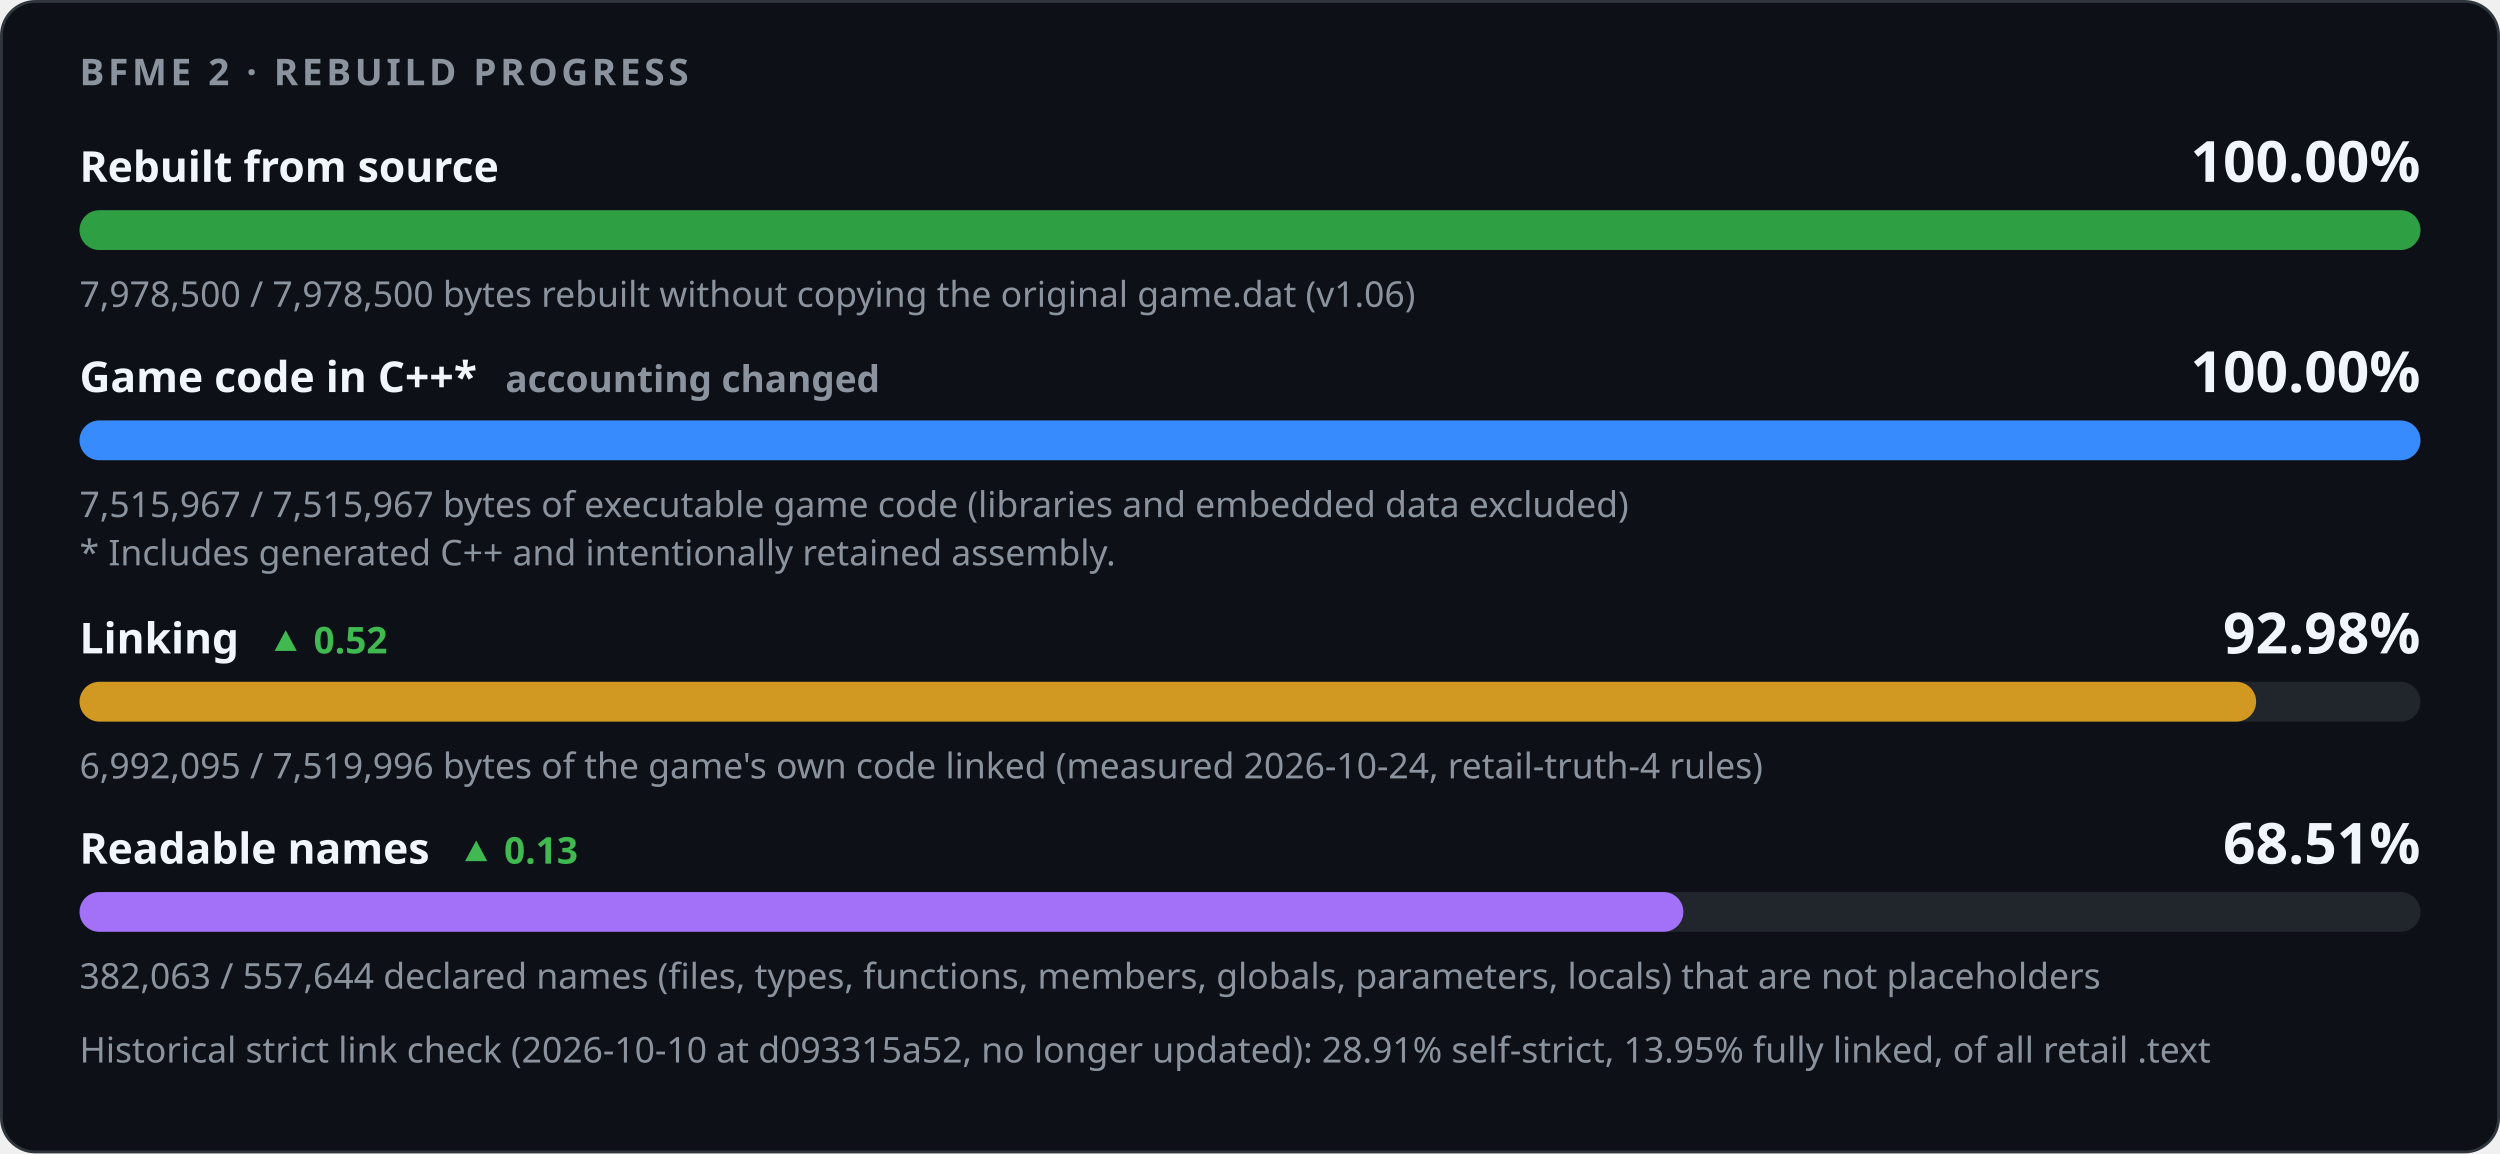
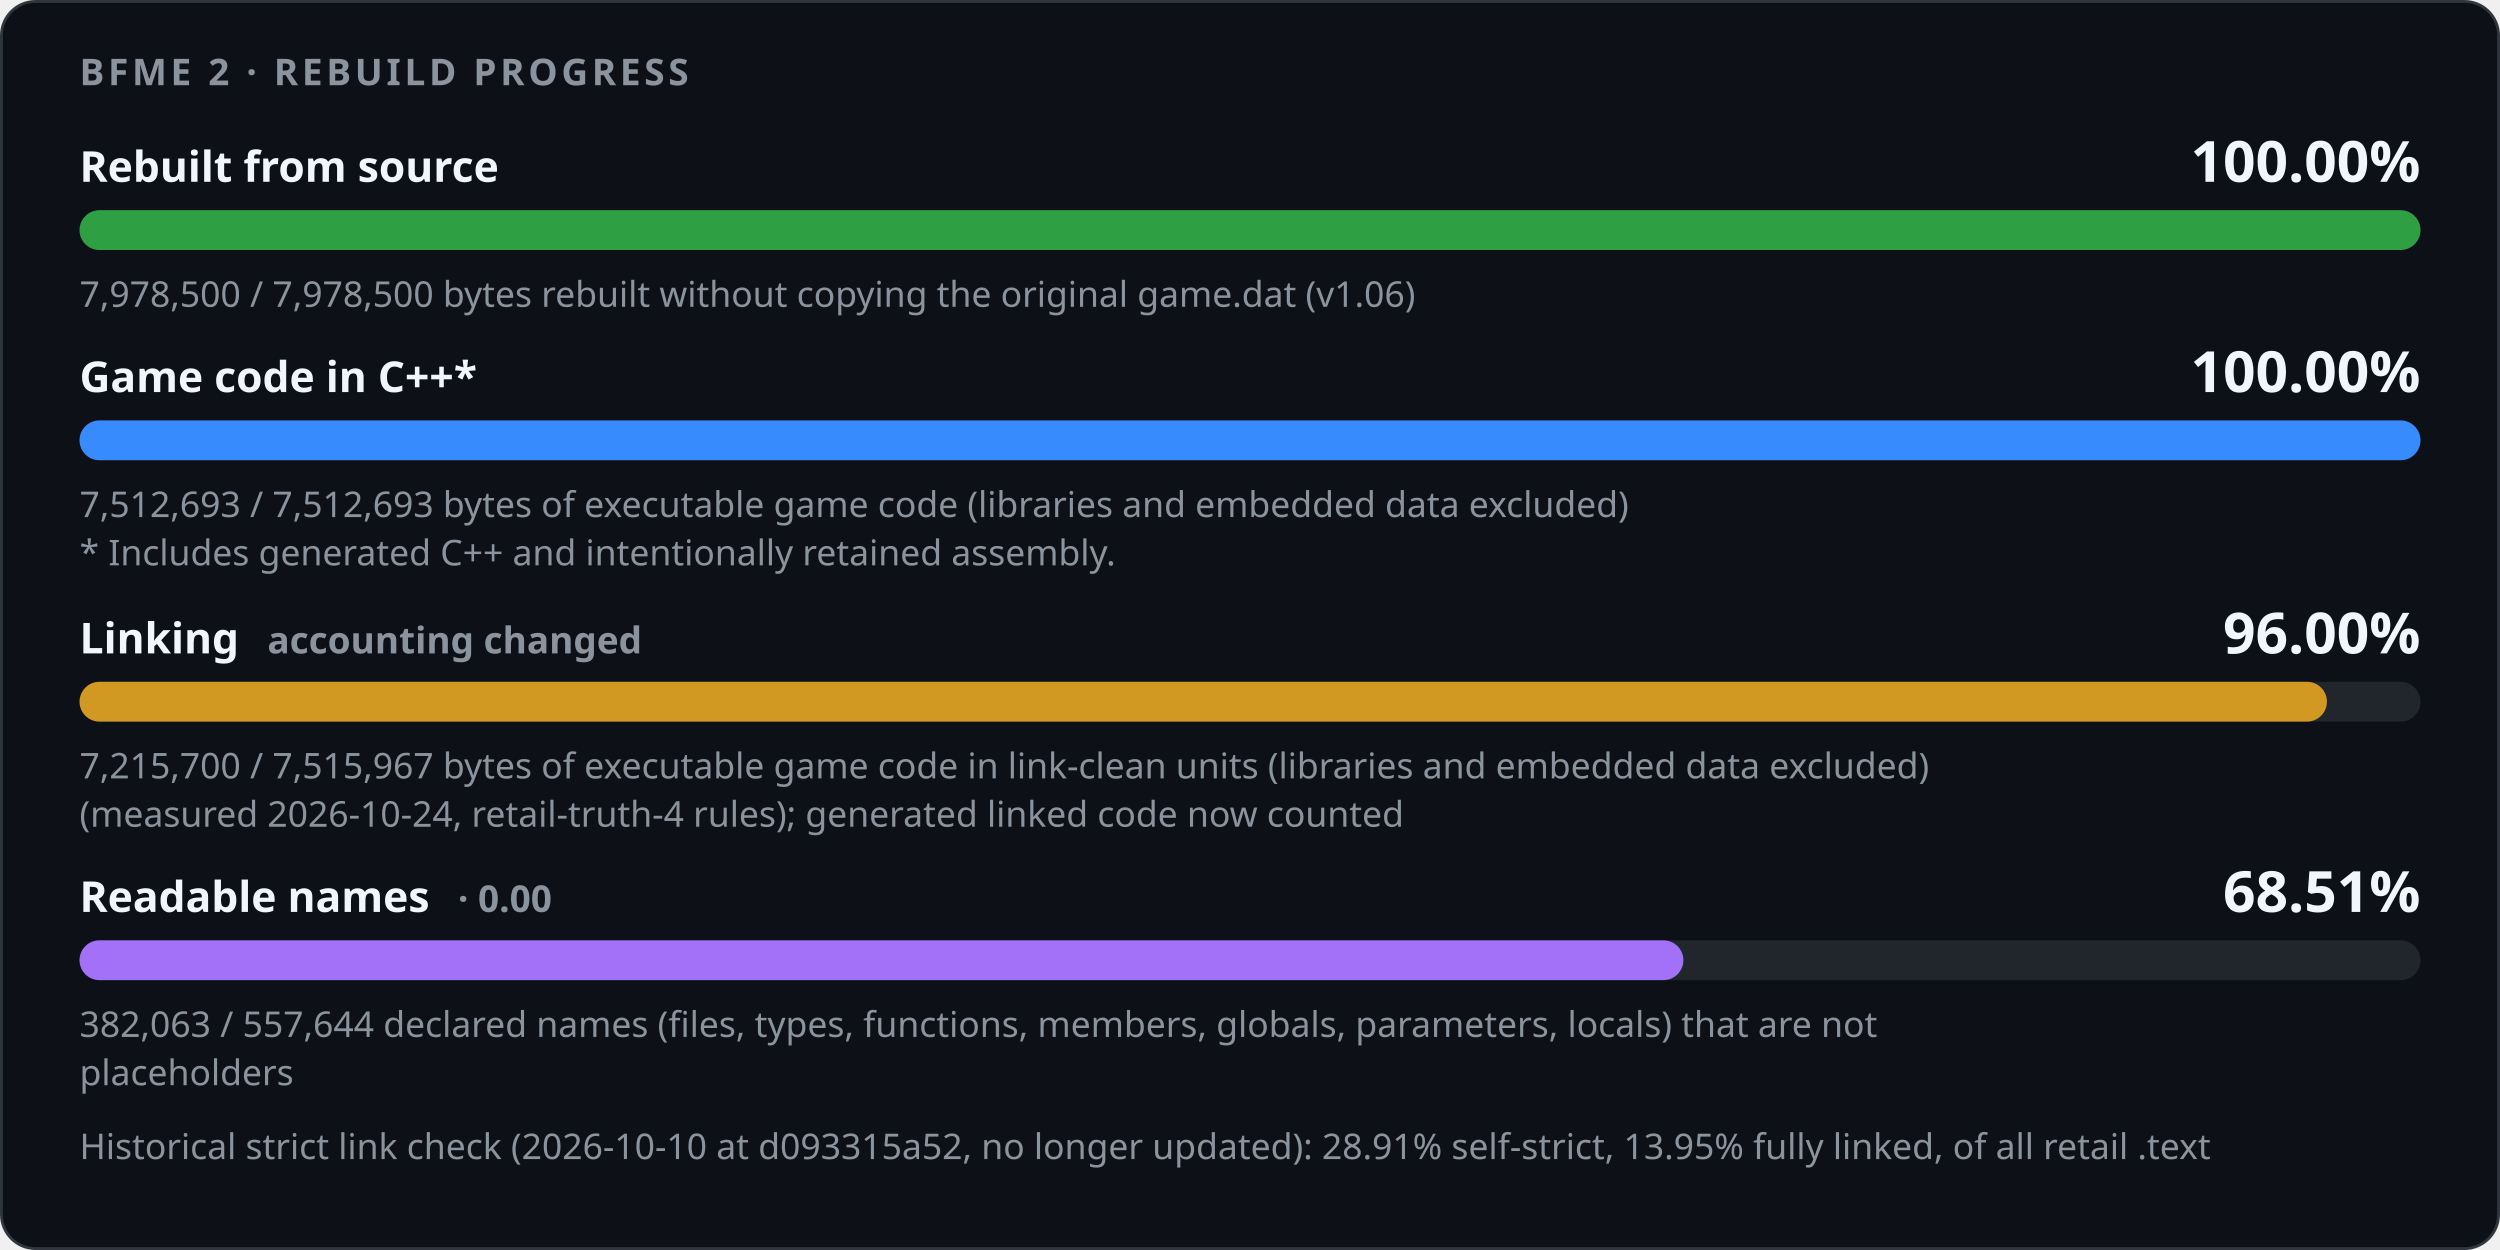
- <svg xmlns="http://www.w3.org/2000/svg" width="880" height="406" viewBox="0 0 880 406" role="img" aria-labelledby="title desc">
+ <svg xmlns="http://www.w3.org/2000/svg" width="880" height="440" viewBox="0 0 880 440" role="img" aria-labelledby="title desc">
  <style>
    .card { fill: #0d1117; stroke: #30363d; } .track { fill: #21262d; }
    .strong { fill: #f0f6fc; } .muted { fill: #8b949e; } .up { fill: #3fb950; } .down { fill: #f85149; }
    @media (prefers-color-scheme: light) {
      .card { fill: #ffffff; stroke: #d0d7de; } .track { fill: #eaeef2; }
      .strong { fill: #1f2328; } .muted { fill: #59636e; } .up { fill: #1a7f37; } .down { fill: #cf222e; }
    }
  </style>
-   <rect class="card" x="0.5" y="0.5" width="879" height="405" rx="12" />
+   <rect class="card" x="0.5" y="0.5" width="879" height="439" rx="12" />
  <g font-family="-apple-system,BlinkMacSystemFont,'Segoe UI','Noto Sans',Helvetica,Arial,sans-serif">
    <text x="28" y="30" class="muted" font-size="13" font-weight="600" letter-spacing="1.3">BFME 2 · REBUILD PROGRESS</text>
    <text x="28" y="64" class="strong" font-size="15" font-weight="600">Rebuilt from source</text>
    <text x="852" y="64" class="strong" font-size="20" font-weight="700" text-anchor="end">100.00%</text>
    <rect class="track" x="28" y="74" width="824" height="14" rx="7" />
    <rect x="28" y="74" width="824.00" height="14" rx="7" fill="#2ea043" />
    <text x="28" y="108" class="muted" font-size="12.5">7,978,500 / 7,978,500 bytes rebuilt without copying the original game.dat (v1.06)</text>
-     <text x="28" y="138" class="strong" font-size="15" font-weight="600">Game code in C++*<tspan class="muted" dx="10" font-size="13">accounting changed</tspan>
-     </text>
+     <text x="28" y="138" class="strong" font-size="15" font-weight="600">Game code in C++*</text>
    <text x="852" y="138" class="strong" font-size="20" font-weight="700" text-anchor="end">100.00%</text>
    <rect class="track" x="28" y="148" width="824" height="14" rx="7" />
    <rect x="28" y="148" width="824.00" height="14" rx="7" fill="#388bfd" />
-     <text x="28" y="182" class="muted" font-size="12.5">7,515,967 / 7,515,967 bytes of executable game code (libraries and embedded data excluded)</text>
+     <text x="28" y="182" class="muted" font-size="12.5">7,512,693 / 7,512,693 bytes of executable game code (libraries and embedded data excluded)</text>
    <text x="28" y="199" class="muted" font-size="12.5">* Includes generated C++ and intentionally retained assembly.</text>
-     <text x="28" y="230" class="strong" font-size="15" font-weight="600">Linking<tspan class="up" dx="10" font-size="13" font-weight="600">▲ 0.52</tspan>
+     <text x="28" y="230" class="strong" font-size="15" font-weight="600">Linking<tspan class="muted" dx="10" font-size="13" font-weight="600">accounting changed</tspan>
    </text>
-     <text x="852" y="230" class="strong" font-size="20" font-weight="700" text-anchor="end">92.98%</text>
+     <text x="852" y="230" class="strong" font-size="20" font-weight="700" text-anchor="end">96.00%</text>
    <rect class="track" x="28" y="240" width="824" height="14" rx="7" />
-     <rect x="28" y="240" width="766.16" height="14" rx="7" fill="#d29922" />
-     <text x="28" y="274" class="muted" font-size="12.5">6,992,095 / 7,519,996 bytes of the game's own code linked (measured 2026-10-24, retail-truth-4 rules)</text>
-     <text x="28" y="304" class="strong" font-size="15" font-weight="600">Readable names<tspan class="up" dx="10" font-size="13" font-weight="600">▲ 0.13</tspan>
+     <rect x="28" y="240" width="791.08" height="14" rx="7" fill="#d29922" />
+     <text x="28" y="274" class="muted" font-size="12.5">7,215,700 / 7,515,967 bytes of executable game code in link-clean units (libraries and embedded data excluded)</text>
+     <text x="28" y="291" class="muted" font-size="12.5">(measured 2026-10-24, retail-truth-4 rules); generated linked code now counted</text>
+     <text x="28" y="321" class="strong" font-size="15" font-weight="600">Readable names<tspan class="muted" dx="10" font-size="13" font-weight="600">· 0.00</tspan>
    </text>
-     <text x="852" y="304" class="strong" font-size="20" font-weight="700" text-anchor="end">68.51%</text>
-     <rect class="track" x="28" y="314" width="824" height="14" rx="7" />
-     <rect x="28" y="314" width="564.55" height="14" rx="7" fill="#a371f7" />
-     <text x="28" y="348" class="muted" font-size="12.5">382,063 / 557,644 declared names (files, types, functions, members, globals, parameters, locals) that are not placeholders</text>
-     <text x="28" y="374" class="muted" font-size="12.5">Historical strict link check (2026-10-10 at d093315a52, no longer updated): 28.91% self-strict, 13.95% fully linked, of all retail .text</text>
+     <text x="852" y="321" class="strong" font-size="20" font-weight="700" text-anchor="end">68.51%</text>
+     <rect class="track" x="28" y="331" width="824" height="14" rx="7" />
+     <rect x="28" y="331" width="564.55" height="14" rx="7" fill="#a371f7" />
+     <text x="28" y="365" class="muted" font-size="12.5">382,063 / 557,644 declared names (files, types, functions, members, globals, parameters, locals) that are not</text>
+     <text x="28" y="382" class="muted" font-size="12.5">placeholders</text>
+     <text x="28" y="408" class="muted" font-size="12.5">Historical strict link check (2026-10-10 at d093315a52, no longer updated): 28.91% self-strict, 13.95% fully linked, of all retail .text</text>
  </g>
</svg>
